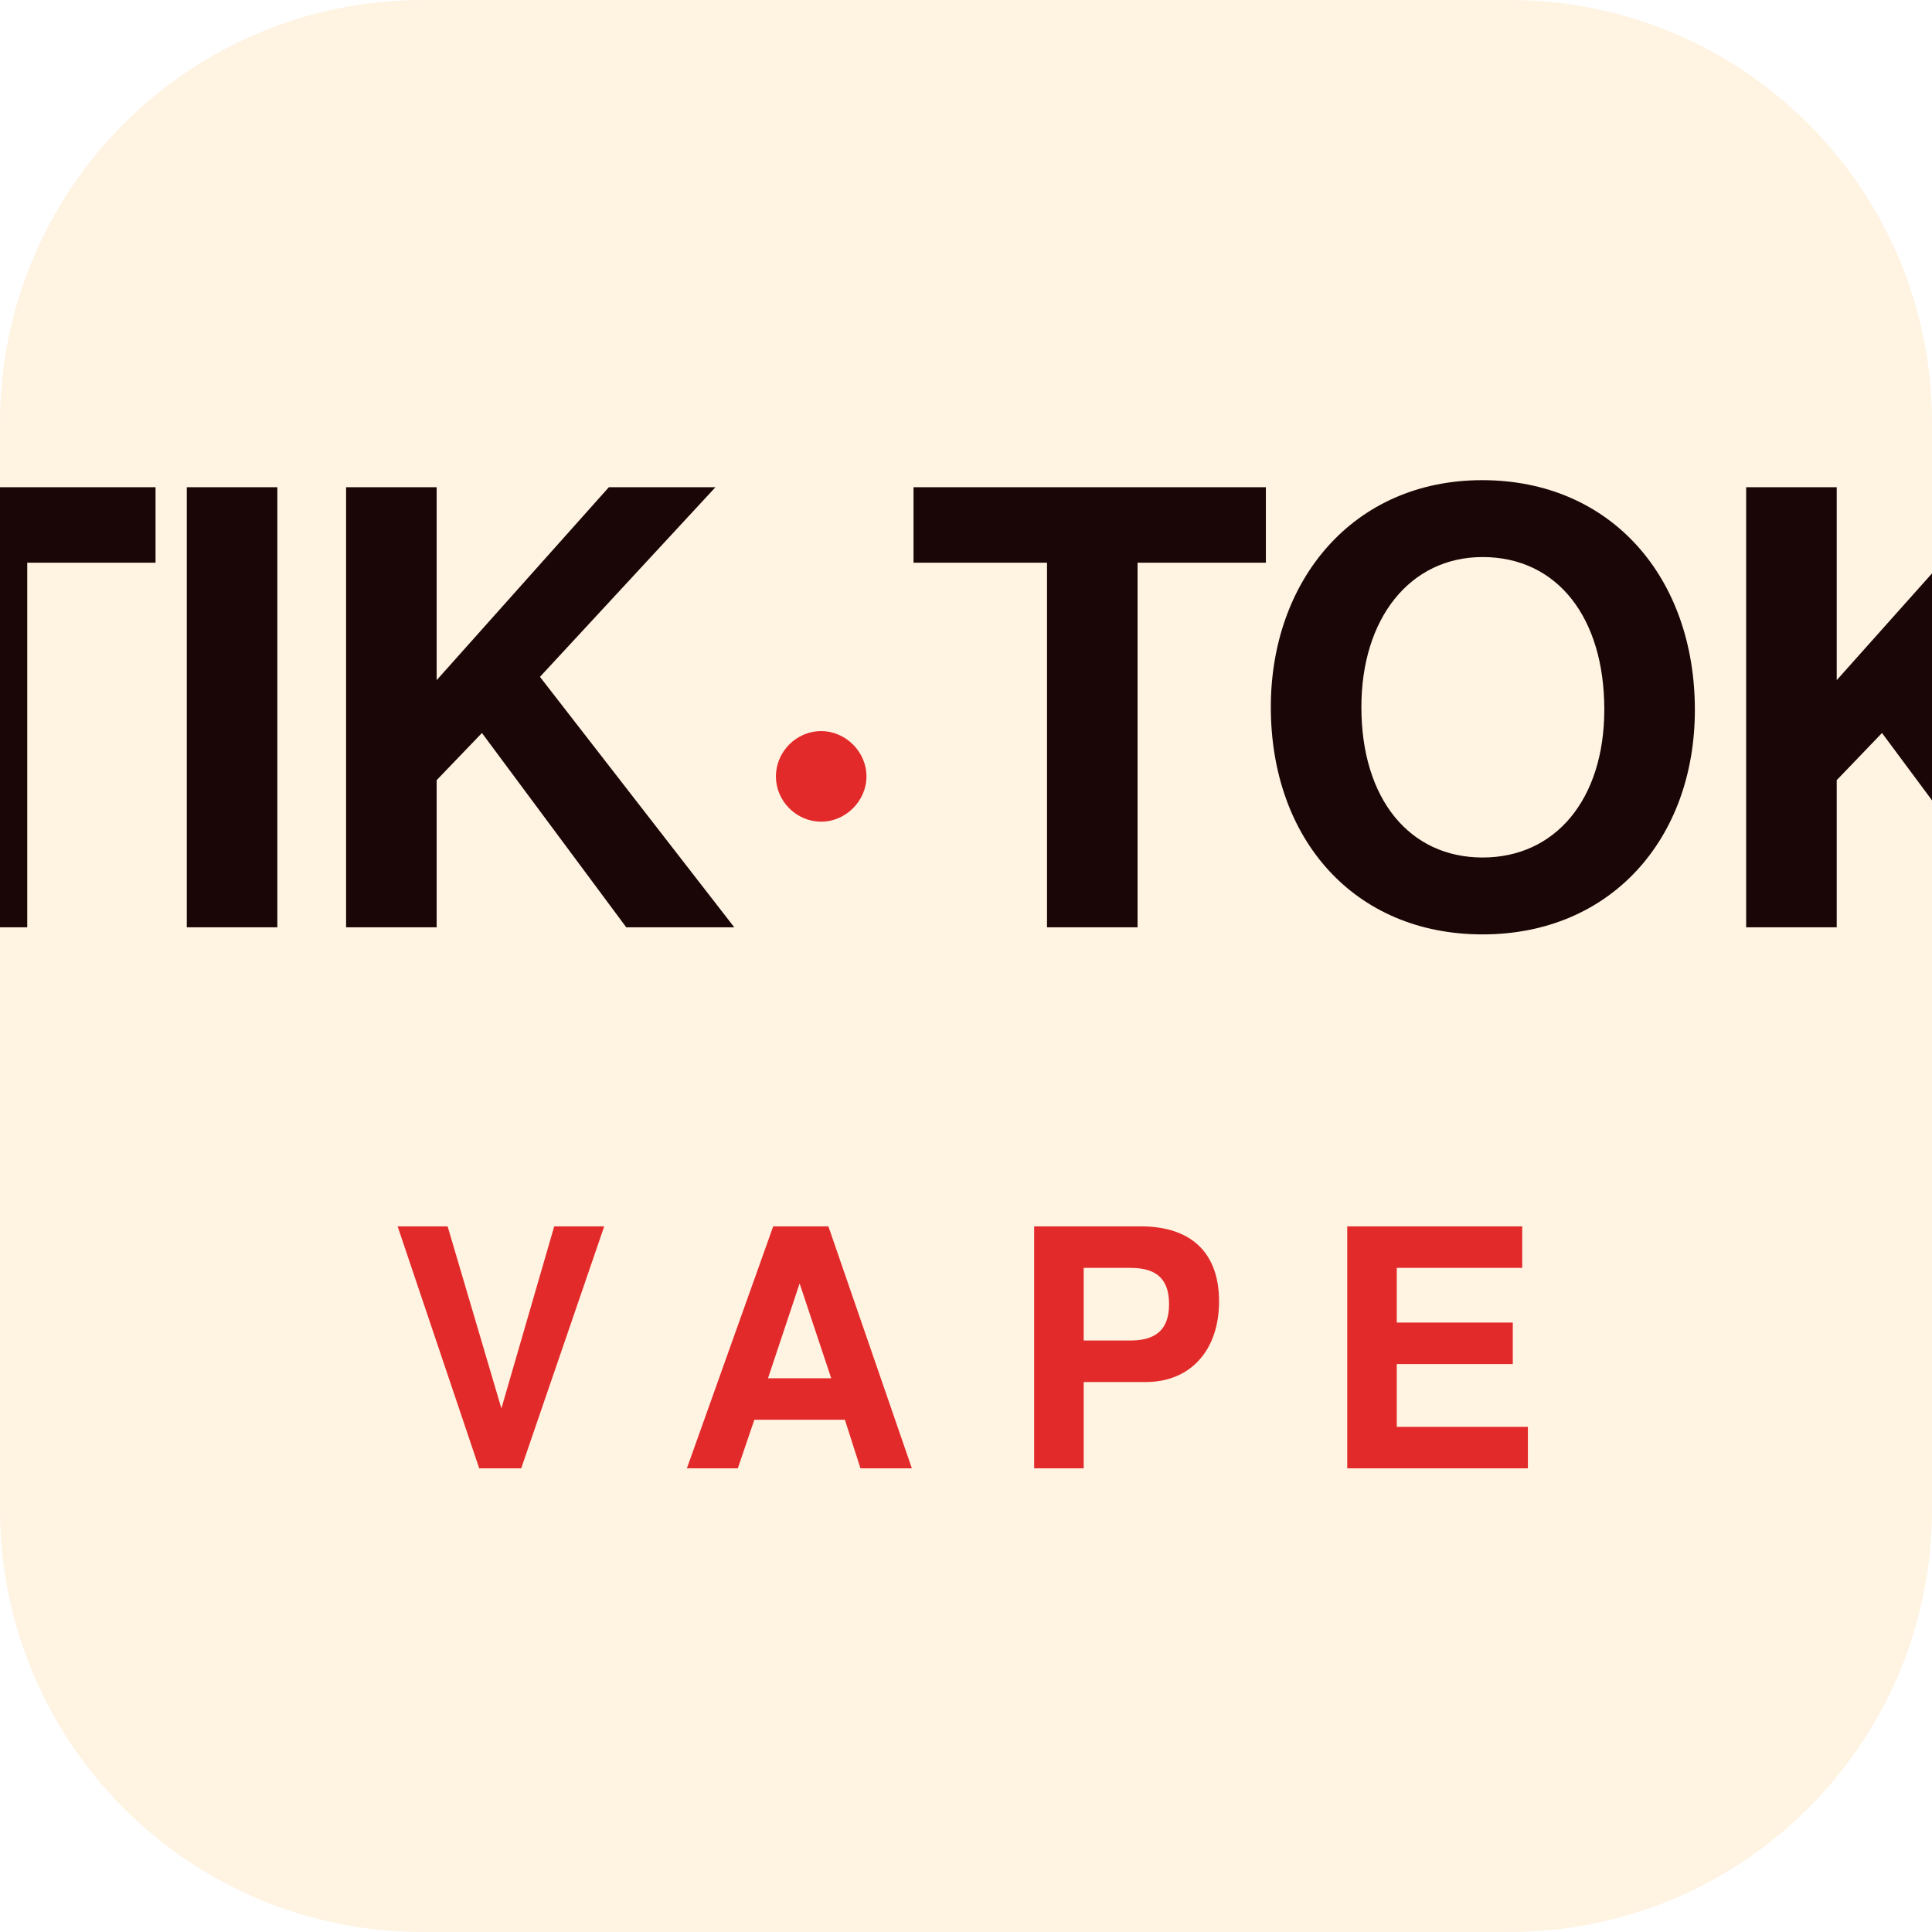
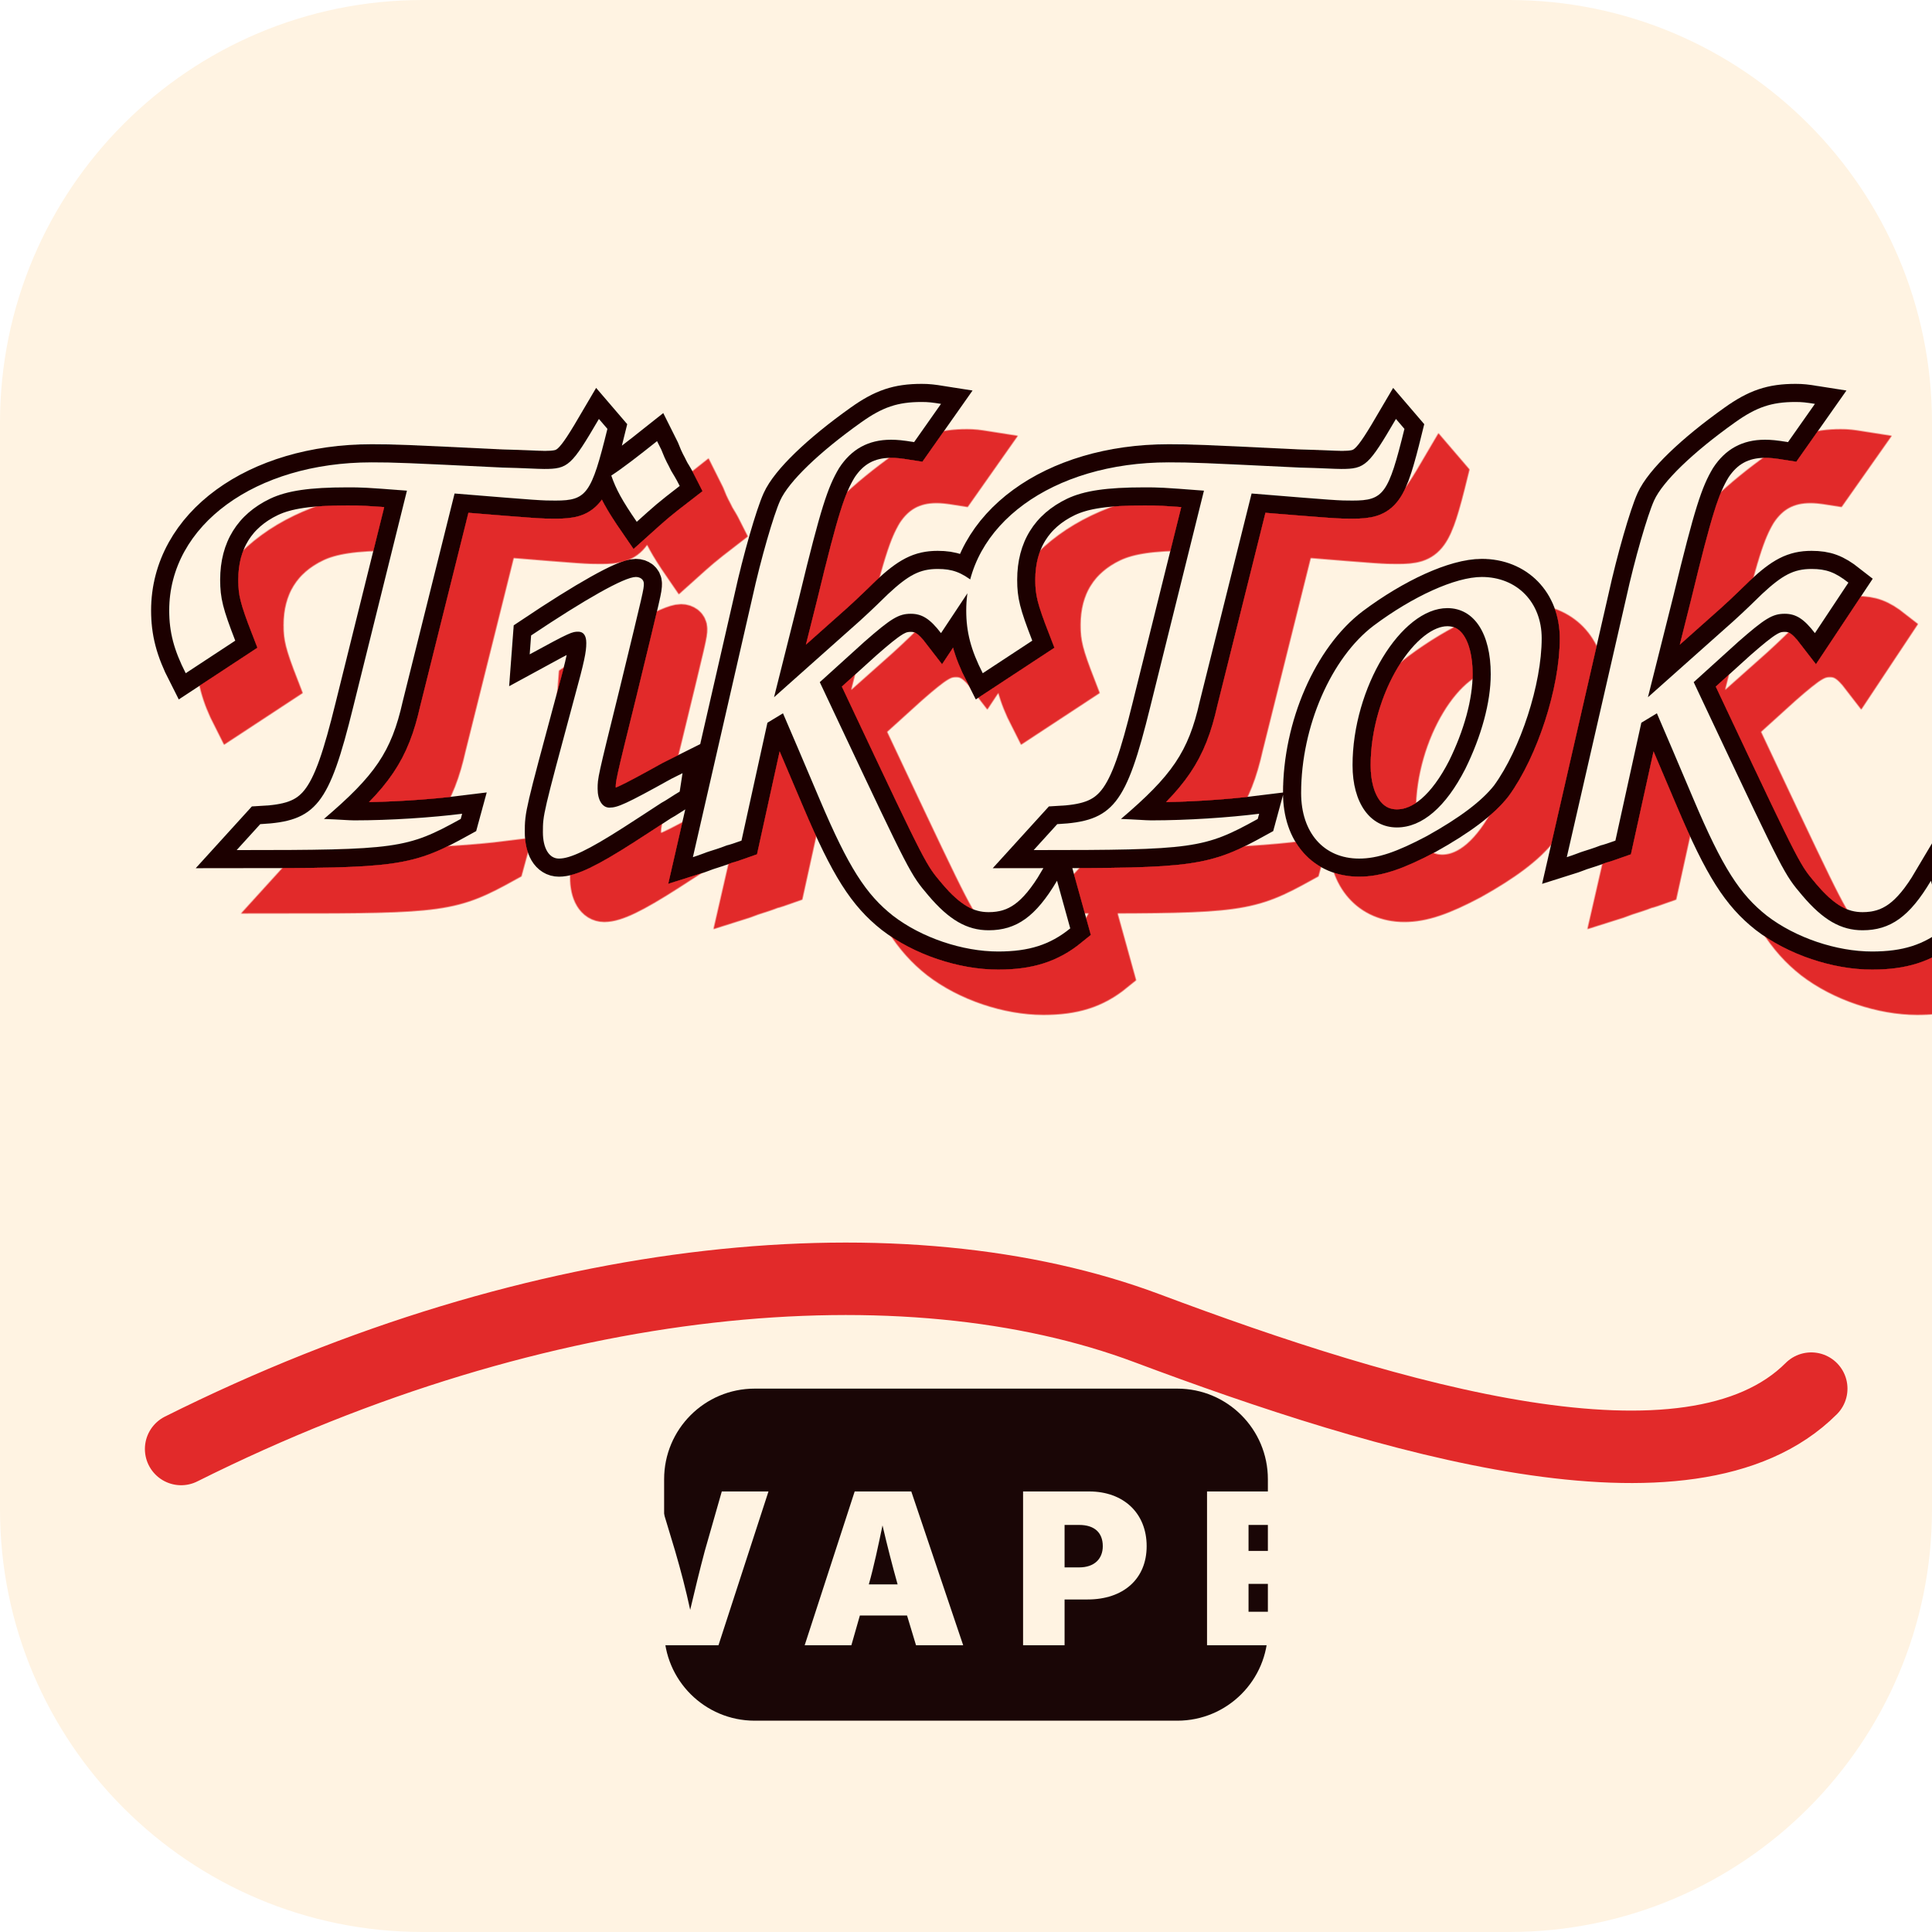
<svg xmlns="http://www.w3.org/2000/svg" viewBox="0 0 64 64">
  <rect width="64" height="64" rx="14" fill="#FFF3E2" />
-   <text x="50%" y="48%" text-anchor="middle" fill="#1A0606" font-family="'Bagel Fat One','Arial Black','Helvetica Neue',sans-serif" font-weight="900" font-size="20" letter-spacing="-0.5">TIK<tspan fill="#E22A2A">·</tspan>TOK</text>
-   <text x="50%" y="76%" text-anchor="middle" fill="#E22A2A" font-family="'Bagel Fat One','Arial Black','Helvetica Neue',sans-serif" font-weight="900" font-size="11" letter-spacing="3">VAPE</text>
+   <text x="50%" y="44%" text-anchor="middle" font-family="'Pacifico','Brush Script MT',cursive" font-size="22" font-style="italic" fill="#FFF3E2" stroke="#1A0606" stroke-width="1.2" paint-order="stroke fill" filter="url(#dropred)">TikTok</text>
+   <defs>
+     <filter id="dropred" x="-20%" y="-20%" width="140%" height="140%">
+       <feOffset dx="1.5" dy="1.5" in="SourceGraphic" result="off" />
+       <feFlood flood-color="#E22A2A" result="fc" />
+       <feComposite in="fc" in2="off" operator="in" result="cmp" />
+       <feMerge>
+         <feMergeNode in="cmp" />
+         <feMergeNode in="SourceGraphic" />
+       </feMerge>
+     </filter>
+   </defs>
+   <path d="M6 48 C 18 42, 30 41, 38 44 S 56 50, 60 46" stroke="#E22A2A" stroke-width="2.4" fill="none" stroke-linecap="round" />
+   <rect x="22" y="46" width="20" height="11" rx="3" fill="#1A0606" />
+   <text x="32" y="54.5" text-anchor="middle" font-family="'Inter','Arial Black',sans-serif" font-size="7" font-weight="900" fill="#FFF3E2" letter-spacing="1.5">VAPE</text>
</svg>
